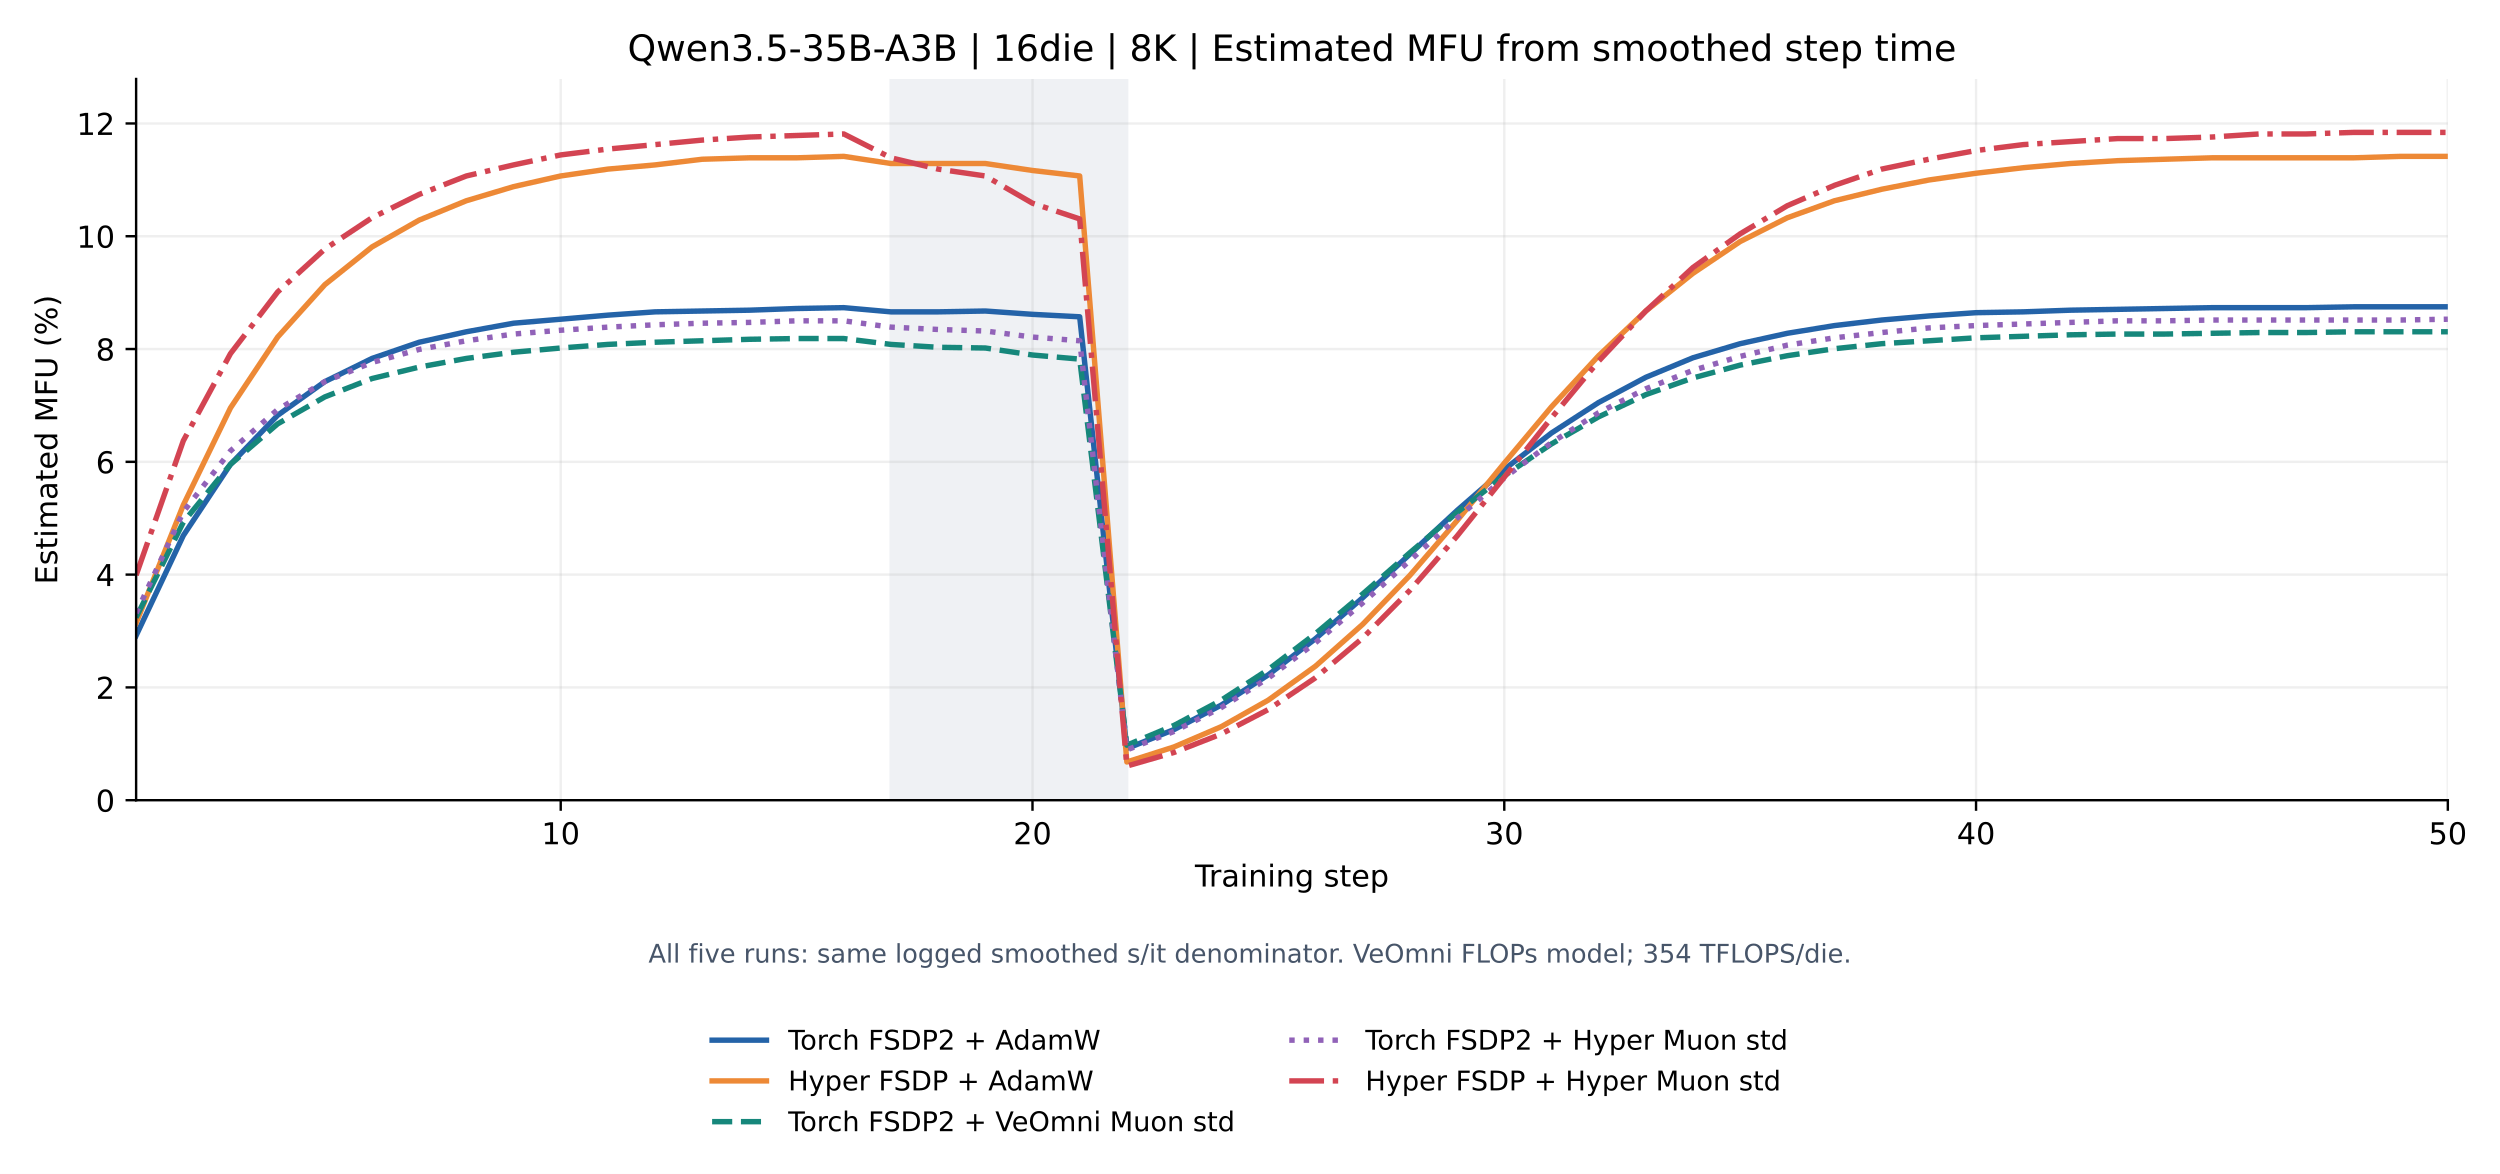
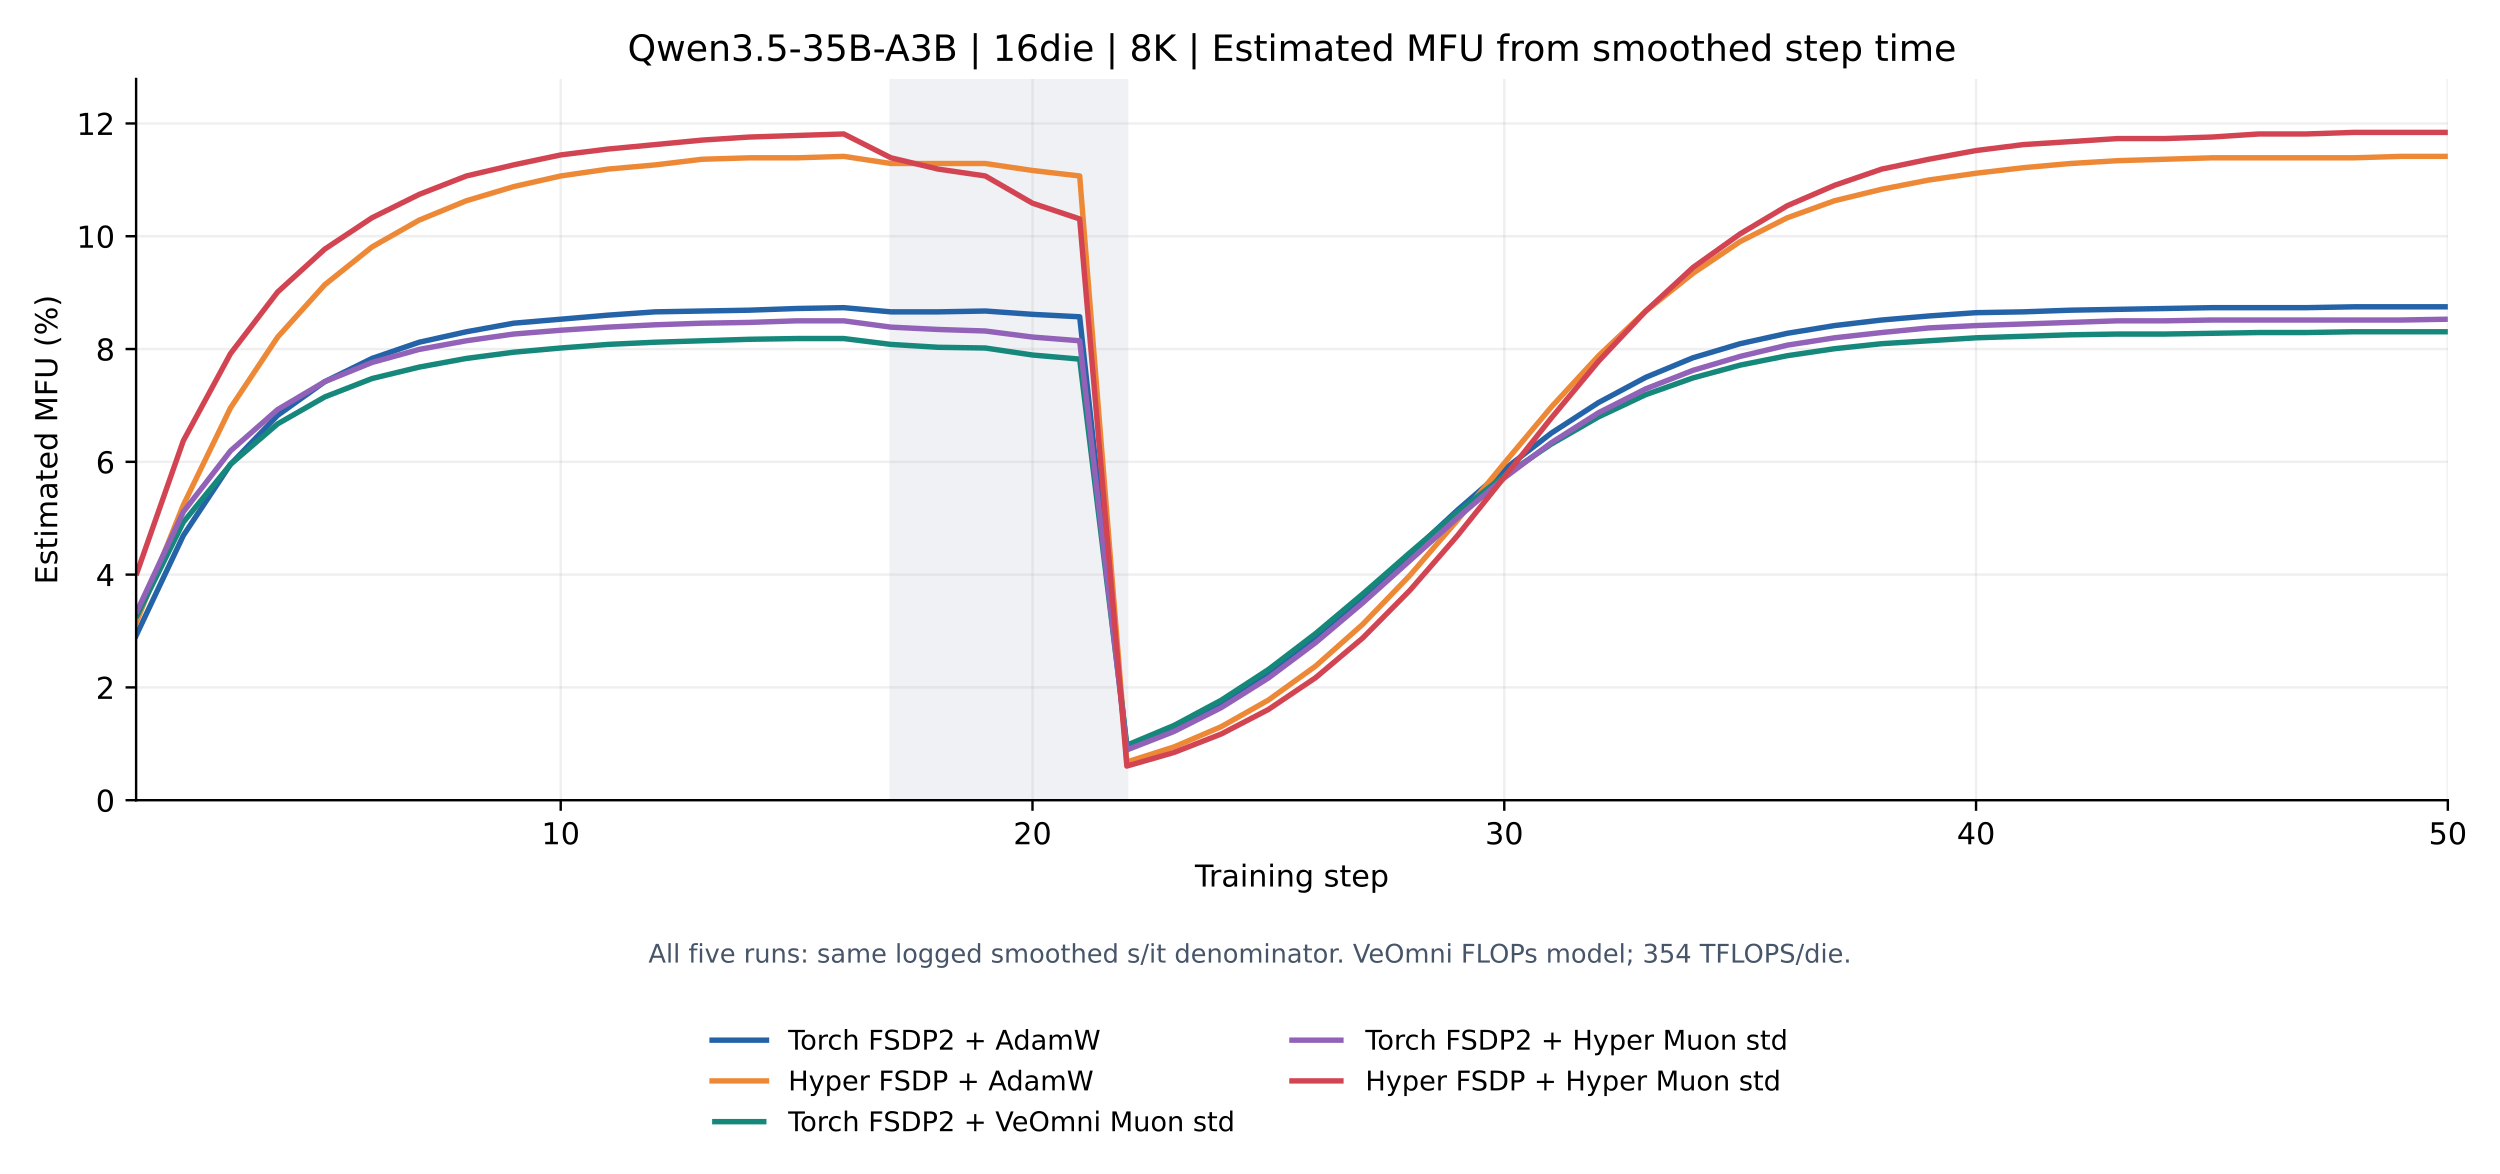
<svg xmlns="http://www.w3.org/2000/svg" xmlns:xlink="http://www.w3.org/1999/xlink" width="828pt" height="388.8pt" viewBox="0 0 828 388.8" version="1.1">
  <defs>
    <style type="text/css">*{stroke-linejoin: round; stroke-linecap: butt}</style>
  </defs>
  <g id="figure_1">
    <g id="patch_1">
      <path d="M 0 388.8 L 828 388.8 L 828 0 L 0 0 z " style="fill: #ffffff" />
    </g>
    <g id="axes_1">
      <g id="patch_2">
        <path d="M 45.082 265.03 L 810.72 265.03 L 810.72 26.16 L 45.082 26.16 z " style="fill: #ffffff" />
      </g>
      <g id="patch_3">
        <path d="M 295.086 265.03 L 373.213 265.03 L 373.213 26.16 L 295.086 26.16 z " clip-path="url(#p1c5aa085a0)" style="fill: #94a3b8; opacity: 0.15; stroke: #94a3b8; stroke-linejoin: miter" />
      </g>
      <g id="matplotlib.axis_1">
        <g id="xtick_1">
          <g id="line2d_1">
            <path d="M 185.71 265.03 L 185.71 26.16 " clip-path="url(#p1c5aa085a0)" style="fill: none; stroke: #b0b0b0; stroke-opacity: 0.2; stroke-width: 0.8; stroke-linecap: square" />
          </g>
          <g id="line2d_2">
            <defs>
              <path id="m04222436a0" d="M 0 0 L 0 3.5 " style="stroke: #000000; stroke-width: 0.8" />
            </defs>
            <g>
              <use xlink:href="#m04222436a0" x="185.71" y="265.03" style="stroke: #000000; stroke-width: 0.8" />
            </g>
          </g>
          <g id="text_1">
            <text style="font-size: 10px; font-family: 'DejaVu Sans', 'Bitstream Vera Sans', 'Computer Modern Sans Serif', 'Lucida Grande', 'Verdana', 'Geneva', 'Lucid', 'Arial', 'Helvetica', 'Avant Garde', sans-serif; text-anchor: middle" x="185.71" y="279.627" transform="rotate(-0 185.7097 279.6273)">10</text>
          </g>
        </g>
        <g id="xtick_2">
          <g id="line2d_3">
            <path d="M 341.962 265.03 L 341.962 26.16 " clip-path="url(#p1c5aa085a0)" style="fill: none; stroke: #b0b0b0; stroke-opacity: 0.2; stroke-width: 0.8; stroke-linecap: square" />
          </g>
          <g id="line2d_4">
            <g>
              <use xlink:href="#m04222436a0" x="341.962" y="265.03" style="stroke: #000000; stroke-width: 0.8" />
            </g>
          </g>
          <g id="text_2">
            <text style="font-size: 10px; font-family: 'DejaVu Sans', 'Bitstream Vera Sans', 'Computer Modern Sans Serif', 'Lucida Grande', 'Verdana', 'Geneva', 'Lucid', 'Arial', 'Helvetica', 'Avant Garde', sans-serif; text-anchor: middle" x="341.962" y="279.627" transform="rotate(-0 341.9623 279.6273)">20</text>
          </g>
        </g>
        <g id="xtick_3">
          <g id="line2d_5">
            <path d="M 498.215 265.03 L 498.215 26.16 " clip-path="url(#p1c5aa085a0)" style="fill: none; stroke: #b0b0b0; stroke-opacity: 0.2; stroke-width: 0.8; stroke-linecap: square" />
          </g>
          <g id="line2d_6">
            <g>
              <use xlink:href="#m04222436a0" x="498.215" y="265.03" style="stroke: #000000; stroke-width: 0.8" />
            </g>
          </g>
          <g id="text_3">
            <text style="font-size: 10px; font-family: 'DejaVu Sans', 'Bitstream Vera Sans', 'Computer Modern Sans Serif', 'Lucida Grande', 'Verdana', 'Geneva', 'Lucid', 'Arial', 'Helvetica', 'Avant Garde', sans-serif; text-anchor: middle" x="498.215" y="279.627" transform="rotate(-0 498.2148 279.6273)">30</text>
          </g>
        </g>
        <g id="xtick_4">
          <g id="line2d_7">
            <path d="M 654.467 265.03 L 654.467 26.16 " clip-path="url(#p1c5aa085a0)" style="fill: none; stroke: #b0b0b0; stroke-opacity: 0.2; stroke-width: 0.8; stroke-linecap: square" />
          </g>
          <g id="line2d_8">
            <g>
              <use xlink:href="#m04222436a0" x="654.467" y="265.03" style="stroke: #000000; stroke-width: 0.8" />
            </g>
          </g>
          <g id="text_4">
            <text style="font-size: 10px; font-family: 'DejaVu Sans', 'Bitstream Vera Sans', 'Computer Modern Sans Serif', 'Lucida Grande', 'Verdana', 'Geneva', 'Lucid', 'Arial', 'Helvetica', 'Avant Garde', sans-serif; text-anchor: middle" x="654.467" y="279.627" transform="rotate(-0 654.4674 279.6273)">40</text>
          </g>
        </g>
        <g id="xtick_5">
          <g id="line2d_9">
            <path d="M 810.72 265.03 L 810.72 26.16 " clip-path="url(#p1c5aa085a0)" style="fill: none; stroke: #b0b0b0; stroke-opacity: 0.2; stroke-width: 0.8; stroke-linecap: square" />
          </g>
          <g id="line2d_10">
            <g>
              <use xlink:href="#m04222436a0" x="810.72" y="265.03" style="stroke: #000000; stroke-width: 0.8" />
            </g>
          </g>
          <g id="text_5">
            <text style="font-size: 10px; font-family: 'DejaVu Sans', 'Bitstream Vera Sans', 'Computer Modern Sans Serif', 'Lucida Grande', 'Verdana', 'Geneva', 'Lucid', 'Arial', 'Helvetica', 'Avant Garde', sans-serif; text-anchor: middle" x="810.72" y="279.627" transform="rotate(-0 810.72 279.6273)">50</text>
          </g>
        </g>
        <g id="text_6">
          <text style="font-size: 10px; font-family: 'DejaVu Sans', 'Bitstream Vera Sans', 'Computer Modern Sans Serif', 'Lucida Grande', 'Verdana', 'Geneva', 'Lucid', 'Arial', 'Helvetica', 'Avant Garde', sans-serif; text-anchor: middle" x="427.901" y="293.628" transform="rotate(-0 427.9012 293.6281)">Training step</text>
        </g>
      </g>
      <g id="matplotlib.axis_2">
        <g id="ytick_1">
          <g id="line2d_11">
            <path d="M 45.082 265.03 L 810.72 265.03 " clip-path="url(#p1c5aa085a0)" style="fill: none; stroke: #b0b0b0; stroke-opacity: 0.2; stroke-width: 0.8; stroke-linecap: square" />
          </g>
          <g id="line2d_12">
            <defs>
              <path id="m12efa652e9" d="M 0 0 L -3.5 0 " style="stroke: #000000; stroke-width: 0.8" />
            </defs>
            <g>
              <use xlink:href="#m12efa652e9" x="45.082" y="265.03" style="stroke: #000000; stroke-width: 0.8" />
            </g>
          </g>
          <g id="text_7">
            <text style="font-size: 10px; font-family: 'DejaVu Sans', 'Bitstream Vera Sans', 'Computer Modern Sans Serif', 'Lucida Grande', 'Verdana', 'Geneva', 'Lucid', 'Arial', 'Helvetica', 'Avant Garde', sans-serif; text-anchor: end" x="38.082" y="268.828" transform="rotate(-0 38.08234 268.8285)">0</text>
          </g>
        </g>
        <g id="ytick_2">
          <g id="line2d_13">
            <path d="M 45.082 227.672 L 810.72 227.672 " clip-path="url(#p1c5aa085a0)" style="fill: none; stroke: #b0b0b0; stroke-opacity: 0.2; stroke-width: 0.8; stroke-linecap: square" />
          </g>
          <g id="line2d_14">
            <g>
              <use xlink:href="#m12efa652e9" x="45.082" y="227.672" style="stroke: #000000; stroke-width: 0.8" />
            </g>
          </g>
          <g id="text_8">
            <text style="font-size: 10px; font-family: 'DejaVu Sans', 'Bitstream Vera Sans', 'Computer Modern Sans Serif', 'Lucida Grande', 'Verdana', 'Geneva', 'Lucid', 'Arial', 'Helvetica', 'Avant Garde', sans-serif; text-anchor: end" x="38.082" y="231.471" transform="rotate(-0 38.08234 231.471)">2</text>
          </g>
        </g>
        <g id="ytick_3">
          <g id="line2d_15">
            <path d="M 45.082 190.315 L 810.72 190.315 " clip-path="url(#p1c5aa085a0)" style="fill: none; stroke: #b0b0b0; stroke-opacity: 0.2; stroke-width: 0.8; stroke-linecap: square" />
          </g>
          <g id="line2d_16">
            <g>
              <use xlink:href="#m12efa652e9" x="45.082" y="190.315" style="stroke: #000000; stroke-width: 0.8" />
            </g>
          </g>
          <g id="text_9">
            <text style="font-size: 10px; font-family: 'DejaVu Sans', 'Bitstream Vera Sans', 'Computer Modern Sans Serif', 'Lucida Grande', 'Verdana', 'Geneva', 'Lucid', 'Arial', 'Helvetica', 'Avant Garde', sans-serif; text-anchor: end" x="38.082" y="194.114" transform="rotate(-0 38.08234 194.1136)">4</text>
          </g>
        </g>
        <g id="ytick_4">
          <g id="line2d_17">
            <path d="M 45.082 152.957 L 810.72 152.957 " clip-path="url(#p1c5aa085a0)" style="fill: none; stroke: #b0b0b0; stroke-opacity: 0.2; stroke-width: 0.8; stroke-linecap: square" />
          </g>
          <g id="line2d_18">
            <g>
              <use xlink:href="#m12efa652e9" x="45.082" y="152.957" style="stroke: #000000; stroke-width: 0.8" />
            </g>
          </g>
          <g id="text_10">
            <text style="font-size: 10px; font-family: 'DejaVu Sans', 'Bitstream Vera Sans', 'Computer Modern Sans Serif', 'Lucida Grande', 'Verdana', 'Geneva', 'Lucid', 'Arial', 'Helvetica', 'Avant Garde', sans-serif; text-anchor: end" x="38.082" y="156.756" transform="rotate(-0 38.08234 156.7561)">6</text>
          </g>
        </g>
        <g id="ytick_5">
          <g id="line2d_19">
            <path d="M 45.082 115.6 L 810.72 115.6 " clip-path="url(#p1c5aa085a0)" style="fill: none; stroke: #b0b0b0; stroke-opacity: 0.2; stroke-width: 0.8; stroke-linecap: square" />
          </g>
          <g id="line2d_20">
            <g>
              <use xlink:href="#m12efa652e9" x="45.082" y="115.6" style="stroke: #000000; stroke-width: 0.8" />
            </g>
          </g>
          <g id="text_11">
            <text style="font-size: 10px; font-family: 'DejaVu Sans', 'Bitstream Vera Sans', 'Computer Modern Sans Serif', 'Lucida Grande', 'Verdana', 'Geneva', 'Lucid', 'Arial', 'Helvetica', 'Avant Garde', sans-serif; text-anchor: end" x="38.082" y="119.399" transform="rotate(-0 38.08234 119.3987)">8</text>
          </g>
        </g>
        <g id="ytick_6">
          <g id="line2d_21">
            <path d="M 45.082 78.242 L 810.72 78.242 " clip-path="url(#p1c5aa085a0)" style="fill: none; stroke: #b0b0b0; stroke-opacity: 0.2; stroke-width: 0.8; stroke-linecap: square" />
          </g>
          <g id="line2d_22">
            <g>
              <use xlink:href="#m12efa652e9" x="45.082" y="78.242" style="stroke: #000000; stroke-width: 0.8" />
            </g>
          </g>
          <g id="text_12">
            <text style="font-size: 10px; font-family: 'DejaVu Sans', 'Bitstream Vera Sans', 'Computer Modern Sans Serif', 'Lucida Grande', 'Verdana', 'Geneva', 'Lucid', 'Arial', 'Helvetica', 'Avant Garde', sans-serif; text-anchor: end" x="38.082" y="82.041" transform="rotate(-0 38.08234 82.04123)">10</text>
          </g>
        </g>
        <g id="ytick_7">
          <g id="line2d_23">
            <path d="M 45.082 40.885 L 810.72 40.885 " clip-path="url(#p1c5aa085a0)" style="fill: none; stroke: #b0b0b0; stroke-opacity: 0.2; stroke-width: 0.8; stroke-linecap: square" />
          </g>
          <g id="line2d_24">
            <g>
              <use xlink:href="#m12efa652e9" x="45.082" y="40.885" style="stroke: #000000; stroke-width: 0.8" />
            </g>
          </g>
          <g id="text_13">
            <text style="font-size: 10px; font-family: 'DejaVu Sans', 'Bitstream Vera Sans', 'Computer Modern Sans Serif', 'Lucida Grande', 'Verdana', 'Geneva', 'Lucid', 'Arial', 'Helvetica', 'Avant Garde', sans-serif; text-anchor: end" x="38.082" y="44.684" transform="rotate(-0 38.08234 44.68378)">12</text>
          </g>
        </g>
        <g id="text_14">
          <text style="font-size: 10px; font-family: 'DejaVu Sans', 'Bitstream Vera Sans', 'Computer Modern Sans Serif', 'Lucida Grande', 'Verdana', 'Geneva', 'Lucid', 'Arial', 'Helvetica', 'Avant Garde', sans-serif; text-anchor: middle" x="18.955" y="145.595" transform="rotate(-90 18.955 145.5948)">Estimated MFU (%)</text>
        </g>
      </g>
      <g id="line2d_25">
        <path d="M 45.082 210.497 L 60.708 177.375 L 76.333 153.795 L 91.958 137.542 L 107.583 126.392 L 123.209 118.713 L 138.834 113.346 L 154.459 109.882 L 170.084 107.047 L 185.71 105.724 L 201.335 104.378 L 216.96 103.286 L 232.585 103.01 L 248.211 102.734 L 263.836 102.178 L 279.461 101.898 L 295.086 103.286 L 310.712 103.286 L 326.337 103.01 L 341.962 104.107 L 357.588 104.919 L 373.213 247.921 L 388.838 241.628 L 404.463 233.538 L 420.089 223.481 L 435.714 211.509 L 451.339 197.959 L 466.964 183.534 L 482.59 169.06 L 498.215 155.461 L 513.84 143.411 L 529.465 133.305 L 545.091 124.963 L 560.716 118.488 L 576.341 113.829 L 591.966 110.387 L 607.592 107.83 L 623.217 105.99 L 638.842 104.649 L 654.467 103.56 L 670.093 103.286 L 685.718 102.734 L 701.343 102.456 L 716.968 102.178 L 732.594 101.898 L 748.219 101.898 L 763.844 101.898 L 779.469 101.618 L 795.095 101.618 L 810.72 101.618 " clip-path="url(#p1c5aa085a0)" style="fill: none; stroke: #2463a8; stroke-width: 1.8; stroke-linecap: square" />
      </g>
      <g id="line2d_26">
        <path d="M 45.082 206.323 L 60.708 167.285 L 76.333 135.104 L 91.958 111.634 L 107.583 94.284 L 123.209 81.782 L 138.834 72.897 L 154.459 66.48 L 170.084 61.813 L 185.71 58.279 L 201.335 56.007 L 216.96 54.619 L 232.585 52.741 L 248.211 52.266 L 263.836 52.266 L 279.461 51.789 L 295.086 54.153 L 310.712 54.153 L 326.337 54.153 L 341.962 56.465 L 357.588 58.279 L 373.213 252.361 L 388.838 247.375 L 404.463 240.675 L 420.089 231.857 L 435.714 220.609 L 451.339 206.754 L 466.964 190.554 L 482.59 172.424 L 498.215 153.403 L 513.84 134.748 L 529.465 117.808 L 545.091 103.01 L 560.716 90.524 L 576.341 79.999 L 591.966 72.118 L 607.592 66.48 L 623.217 62.678 L 638.842 59.618 L 654.467 57.376 L 670.093 55.546 L 685.718 54.153 L 701.343 53.213 L 716.968 52.741 L 732.594 52.266 L 748.219 52.266 L 763.844 52.266 L 779.469 52.266 L 795.095 51.789 L 810.72 51.789 " clip-path="url(#p1c5aa085a0)" style="fill: none; stroke: #ed8936; stroke-width: 1.8; stroke-linecap: square" />
      </g>
      <g id="line2d_27">
-         <path d="M 45.082 204.53 L 60.708 172.962 L 76.333 153.795 L 91.958 140.383 L 107.583 131.454 L 123.209 125.374 L 138.834 121.582 L 154.459 118.713 L 170.084 116.659 L 185.71 115.257 L 201.335 114.069 L 216.96 113.346 L 232.585 112.861 L 248.211 112.372 L 263.836 112.127 L 279.461 112.127 L 295.086 114.069 L 310.712 115.021 L 326.337 115.257 L 341.962 117.579 L 357.588 118.938 L 373.213 246.803 L 388.838 240.256 L 404.463 231.915 L 420.089 221.741 L 435.714 209.832 L 451.339 196.707 L 466.964 183.042 L 482.59 169.734 L 498.215 157.566 L 513.84 147.033 L 529.465 138.053 L 545.091 130.7 L 560.716 125.169 L 576.341 120.93 L 591.966 117.808 L 607.592 115.493 L 623.217 113.829 L 638.842 112.861 L 654.467 111.881 L 670.093 111.386 L 685.718 110.888 L 701.343 110.638 L 716.968 110.638 L 732.594 110.387 L 748.219 110.135 L 763.844 110.135 L 779.469 109.882 L 795.095 109.882 L 810.72 109.882 " clip-path="url(#p1c5aa085a0)" style="fill: none; stroke-dasharray: 6.66,2.88; stroke-dashoffset: 0; stroke: #16877b; stroke-width: 1.8" />
+         <path d="M 45.082 204.53 L 60.708 172.962 L 76.333 153.795 L 91.958 140.383 L 107.583 131.454 L 123.209 125.374 L 138.834 121.582 L 154.459 118.713 L 170.084 116.659 L 185.71 115.257 L 201.335 114.069 L 216.96 113.346 L 232.585 112.861 L 248.211 112.372 L 263.836 112.127 L 279.461 112.127 L 295.086 114.069 L 310.712 115.021 L 326.337 115.257 L 341.962 117.579 L 357.588 118.938 L 373.213 246.803 L 388.838 240.256 L 404.463 231.915 L 420.089 221.741 L 435.714 209.832 L 451.339 196.707 L 466.964 183.042 L 482.59 169.734 L 498.215 157.566 L 513.84 147.033 L 529.465 138.053 L 545.091 130.7 L 560.716 125.169 L 576.341 120.93 L 591.966 117.808 L 607.592 115.493 L 623.217 113.829 L 638.842 112.861 L 654.467 111.881 L 670.093 111.386 L 685.718 110.888 L 701.343 110.638 L 716.968 110.638 L 732.594 110.387 L 748.219 110.135 L 763.844 110.135 L 779.469 109.882 L 795.095 109.882 L 810.72 109.882 " clip-path="url(#p1c5aa085a0)" style="fill: none; stroke: #16877b; stroke-width: 1.8" />
      </g>
      <g id="line2d_28">
-         <path d="M 45.082 203.072 L 60.708 169.542 L 76.333 149.33 L 91.958 135.634 L 107.583 126.392 L 123.209 120.052 L 138.834 115.727 L 154.459 112.861 L 170.084 110.638 L 185.71 109.374 L 201.335 108.348 L 216.96 107.57 L 232.585 107.047 L 248.211 106.784 L 263.836 106.256 L 279.461 106.256 L 295.086 108.348 L 310.712 109.119 L 326.337 109.628 L 341.962 111.634 L 357.588 112.861 L 373.213 248.374 L 388.838 242.255 L 404.463 234.37 L 420.089 224.559 L 435.714 212.86 L 451.339 199.665 L 466.964 185.643 L 482.59 171.606 L 498.215 158.289 L 513.84 146.592 L 529.465 136.682 L 545.091 128.775 L 560.716 122.656 L 576.341 118.035 L 591.966 114.308 L 607.592 111.881 L 623.217 110.135 L 638.842 108.606 L 654.467 107.83 L 670.093 107.309 L 685.718 106.784 L 701.343 106.256 L 716.968 106.256 L 732.594 105.99 L 748.219 105.99 L 763.844 105.99 L 779.469 105.99 L 795.095 105.99 L 810.72 105.724 " clip-path="url(#p1c5aa085a0)" style="fill: none; stroke-dasharray: 1.8,2.97; stroke-dashoffset: 0; stroke: #9162b8; stroke-width: 1.8" />
+         <path d="M 45.082 203.072 L 60.708 169.542 L 76.333 149.33 L 91.958 135.634 L 107.583 126.392 L 123.209 120.052 L 138.834 115.727 L 154.459 112.861 L 170.084 110.638 L 185.71 109.374 L 201.335 108.348 L 216.96 107.57 L 232.585 107.047 L 248.211 106.784 L 263.836 106.256 L 279.461 106.256 L 295.086 108.348 L 310.712 109.119 L 326.337 109.628 L 341.962 111.634 L 357.588 112.861 L 373.213 248.374 L 388.838 242.255 L 404.463 234.37 L 420.089 224.559 L 435.714 212.86 L 451.339 199.665 L 466.964 185.643 L 482.59 171.606 L 498.215 158.289 L 513.84 146.592 L 529.465 136.682 L 545.091 128.775 L 560.716 122.656 L 576.341 118.035 L 591.966 114.308 L 607.592 111.881 L 623.217 110.135 L 638.842 108.606 L 654.467 107.83 L 670.093 107.309 L 685.718 106.784 L 701.343 106.256 L 716.968 106.256 L 732.594 105.99 L 748.219 105.99 L 763.844 105.99 L 779.469 105.99 L 795.095 105.99 L 810.72 105.724 " clip-path="url(#p1c5aa085a0)" style="fill: none; stroke: #9162b8; stroke-width: 1.8" />
      </g>
      <g id="line2d_29">
-         <path d="M 45.082 190.496 L 60.708 145.999 L 76.333 117.121 L 91.958 96.701 L 107.583 82.485 L 123.209 72.118 L 138.834 64.385 L 154.459 58.279 L 170.084 54.619 L 185.71 51.309 L 201.335 49.371 L 216.96 47.894 L 232.585 46.396 L 248.211 45.386 L 263.836 44.878 L 279.461 44.367 L 295.086 52.266 L 310.712 56.007 L 326.337 58.279 L 341.962 67.305 L 357.588 72.508 L 373.213 253.716 L 388.838 249.21 L 404.463 243.101 L 420.089 234.981 L 435.714 224.456 L 451.339 211.298 L 466.964 195.508 L 482.59 177.536 L 498.215 158.049 L 513.84 138.391 L 529.465 119.608 L 545.091 103.01 L 560.716 88.582 L 576.341 77.445 L 591.966 68.124 L 607.592 61.378 L 623.217 56.007 L 638.842 52.741 L 654.467 49.859 L 670.093 47.894 L 685.718 46.898 L 701.343 45.893 L 716.968 45.893 L 732.594 45.386 L 748.219 44.367 L 763.844 44.367 L 779.469 43.854 L 795.095 43.854 L 810.72 43.854 " clip-path="url(#p1c5aa085a0)" style="fill: none; stroke-dasharray: 11.52,2.88,1.8,2.88; stroke-dashoffset: 0; stroke: #d34452; stroke-width: 1.8" />
+         <path d="M 45.082 190.496 L 60.708 145.999 L 76.333 117.121 L 91.958 96.701 L 107.583 82.485 L 123.209 72.118 L 138.834 64.385 L 154.459 58.279 L 170.084 54.619 L 185.71 51.309 L 201.335 49.371 L 216.96 47.894 L 232.585 46.396 L 248.211 45.386 L 263.836 44.878 L 279.461 44.367 L 295.086 52.266 L 310.712 56.007 L 326.337 58.279 L 341.962 67.305 L 357.588 72.508 L 373.213 253.716 L 388.838 249.21 L 404.463 243.101 L 420.089 234.981 L 435.714 224.456 L 451.339 211.298 L 466.964 195.508 L 482.59 177.536 L 498.215 158.049 L 513.84 138.391 L 529.465 119.608 L 545.091 103.01 L 560.716 88.582 L 576.341 77.445 L 591.966 68.124 L 607.592 61.378 L 623.217 56.007 L 638.842 52.741 L 654.467 49.859 L 670.093 47.894 L 685.718 46.898 L 701.343 45.893 L 716.968 45.893 L 732.594 45.386 L 748.219 44.367 L 763.844 44.367 L 779.469 43.854 L 795.095 43.854 L 810.72 43.854 " clip-path="url(#p1c5aa085a0)" style="fill: none; stroke: #d34452; stroke-width: 1.8" />
      </g>
      <g id="patch_4">
        <path d="M 45.082 265.03 L 45.082 26.16 " style="fill: none; stroke: #000000; stroke-width: 0.8; stroke-linejoin: miter; stroke-linecap: square" />
      </g>
      <g id="patch_5">
        <path d="M 45.082 265.03 L 810.72 265.03 " style="fill: none; stroke: #000000; stroke-width: 0.8; stroke-linejoin: miter; stroke-linecap: square" />
      </g>
      <g id="text_15">
        <text style="font-size: 12px; font-family: 'DejaVu Sans', 'Bitstream Vera Sans', 'Computer Modern Sans Serif', 'Lucida Grande', 'Verdana', 'Geneva', 'Lucid', 'Arial', 'Helvetica', 'Avant Garde', sans-serif; text-anchor: middle" x="427.901" y="20.16" transform="rotate(-0 427.9012 20.16)">Qwen3.5-35B-A3B | 16die | 8K | Estimated MFU from smoothed step time</text>
      </g>
    </g>
    <g id="text_16">
      <text style="font-size: 8.5px; font-family: 'DejaVu Sans', 'Bitstream Vera Sans', 'Computer Modern Sans Serif', 'Lucida Grande', 'Verdana', 'Geneva', 'Lucid', 'Arial', 'Helvetica', 'Avant Garde', sans-serif; text-anchor: middle; fill: #475569" x="414" y="318.816" transform="rotate(-0 414 318.816)">All five runs: same logged smoothed s/it denominator. VeOmni FLOPs model; 354 TFLOPS/die.</text>
    </g>
    <g id="legend_1">
      <g id="line2d_30">
        <path d="M 235.853 344.498 L 244.853 344.498 L 253.853 344.498 " style="fill: none; stroke: #2463a8; stroke-width: 1.8; stroke-linecap: square" />
      </g>
      <g id="text_17">
        <text style="font-size: 9px; font-family: 'DejaVu Sans', 'Bitstream Vera Sans', 'Computer Modern Sans Serif', 'Lucida Grande', 'Verdana', 'Geneva', 'Lucid', 'Arial', 'Helvetica', 'Avant Garde', sans-serif; text-anchor: start" x="261.053" y="347.648" transform="rotate(-0 261.0534 347.6485)">Torch FSDP2 + AdamW</text>
      </g>
      <g id="line2d_31">
        <path d="M 235.853 357.999 L 244.853 357.999 L 253.853 357.999 " style="fill: none; stroke: #ed8936; stroke-width: 1.8; stroke-linecap: square" />
      </g>
      <g id="text_18">
        <text style="font-size: 9px; font-family: 'DejaVu Sans', 'Bitstream Vera Sans', 'Computer Modern Sans Serif', 'Lucida Grande', 'Verdana', 'Geneva', 'Lucid', 'Arial', 'Helvetica', 'Avant Garde', sans-serif; text-anchor: start" x="261.053" y="361.149" transform="rotate(-0 261.0534 361.1492)">Hyper FSDP + AdamW</text>
      </g>
      <g id="line2d_32">
-         <path d="M 235.853 371.5 L 244.853 371.5 L 253.853 371.5 " style="fill: none; stroke-dasharray: 6.66,2.88; stroke-dashoffset: 0; stroke: #16877b; stroke-width: 1.8" />
+         <path d="M 235.853 371.5 L 244.853 371.5 L 253.853 371.5 " style="fill: none; stroke: #16877b; stroke-width: 1.8" />
      </g>
      <g id="text_19">
        <text style="font-size: 9px; font-family: 'DejaVu Sans', 'Bitstream Vera Sans', 'Computer Modern Sans Serif', 'Lucida Grande', 'Verdana', 'Geneva', 'Lucid', 'Arial', 'Helvetica', 'Avant Garde', sans-serif; text-anchor: start" x="261.053" y="374.65" transform="rotate(-0 261.0534 374.6499)">Torch FSDP2 + VeOmni Muon std</text>
      </g>
      <g id="line2d_33">
-         <path d="M 427.002 344.498 L 436.002 344.498 L 445.002 344.498 " style="fill: none; stroke-dasharray: 1.8,2.97; stroke-dashoffset: 0; stroke: #9162b8; stroke-width: 1.8" />
+         <path d="M 427.002 344.498 L 436.002 344.498 L 445.002 344.498 " style="fill: none; stroke: #9162b8; stroke-width: 1.8" />
      </g>
      <g id="text_20">
        <text style="font-size: 9px; font-family: 'DejaVu Sans', 'Bitstream Vera Sans', 'Computer Modern Sans Serif', 'Lucida Grande', 'Verdana', 'Geneva', 'Lucid', 'Arial', 'Helvetica', 'Avant Garde', sans-serif; text-anchor: start" x="452.202" y="347.648" transform="rotate(-0 452.2022 347.6485)">Torch FSDP2 + Hyper Muon std</text>
      </g>
      <g id="line2d_34">
-         <path d="M 427.002 357.999 L 436.002 357.999 L 445.002 357.999 " style="fill: none; stroke-dasharray: 11.52,2.88,1.8,2.88; stroke-dashoffset: 0; stroke: #d34452; stroke-width: 1.8" />
+         <path d="M 427.002 357.999 L 436.002 357.999 L 445.002 357.999 " style="fill: none; stroke: #d34452; stroke-width: 1.8" />
      </g>
      <g id="text_21">
        <text style="font-size: 9px; font-family: 'DejaVu Sans', 'Bitstream Vera Sans', 'Computer Modern Sans Serif', 'Lucida Grande', 'Verdana', 'Geneva', 'Lucid', 'Arial', 'Helvetica', 'Avant Garde', sans-serif; text-anchor: start" x="452.202" y="361.149" transform="rotate(-0 452.2022 361.1492)">Hyper FSDP + Hyper Muon std</text>
      </g>
    </g>
  </g>
  <defs>
    <clipPath id="p1c5aa085a0">
      <rect x="45.082" y="26.16" width="765.638" height="238.87" />
    </clipPath>
  </defs>
</svg>
